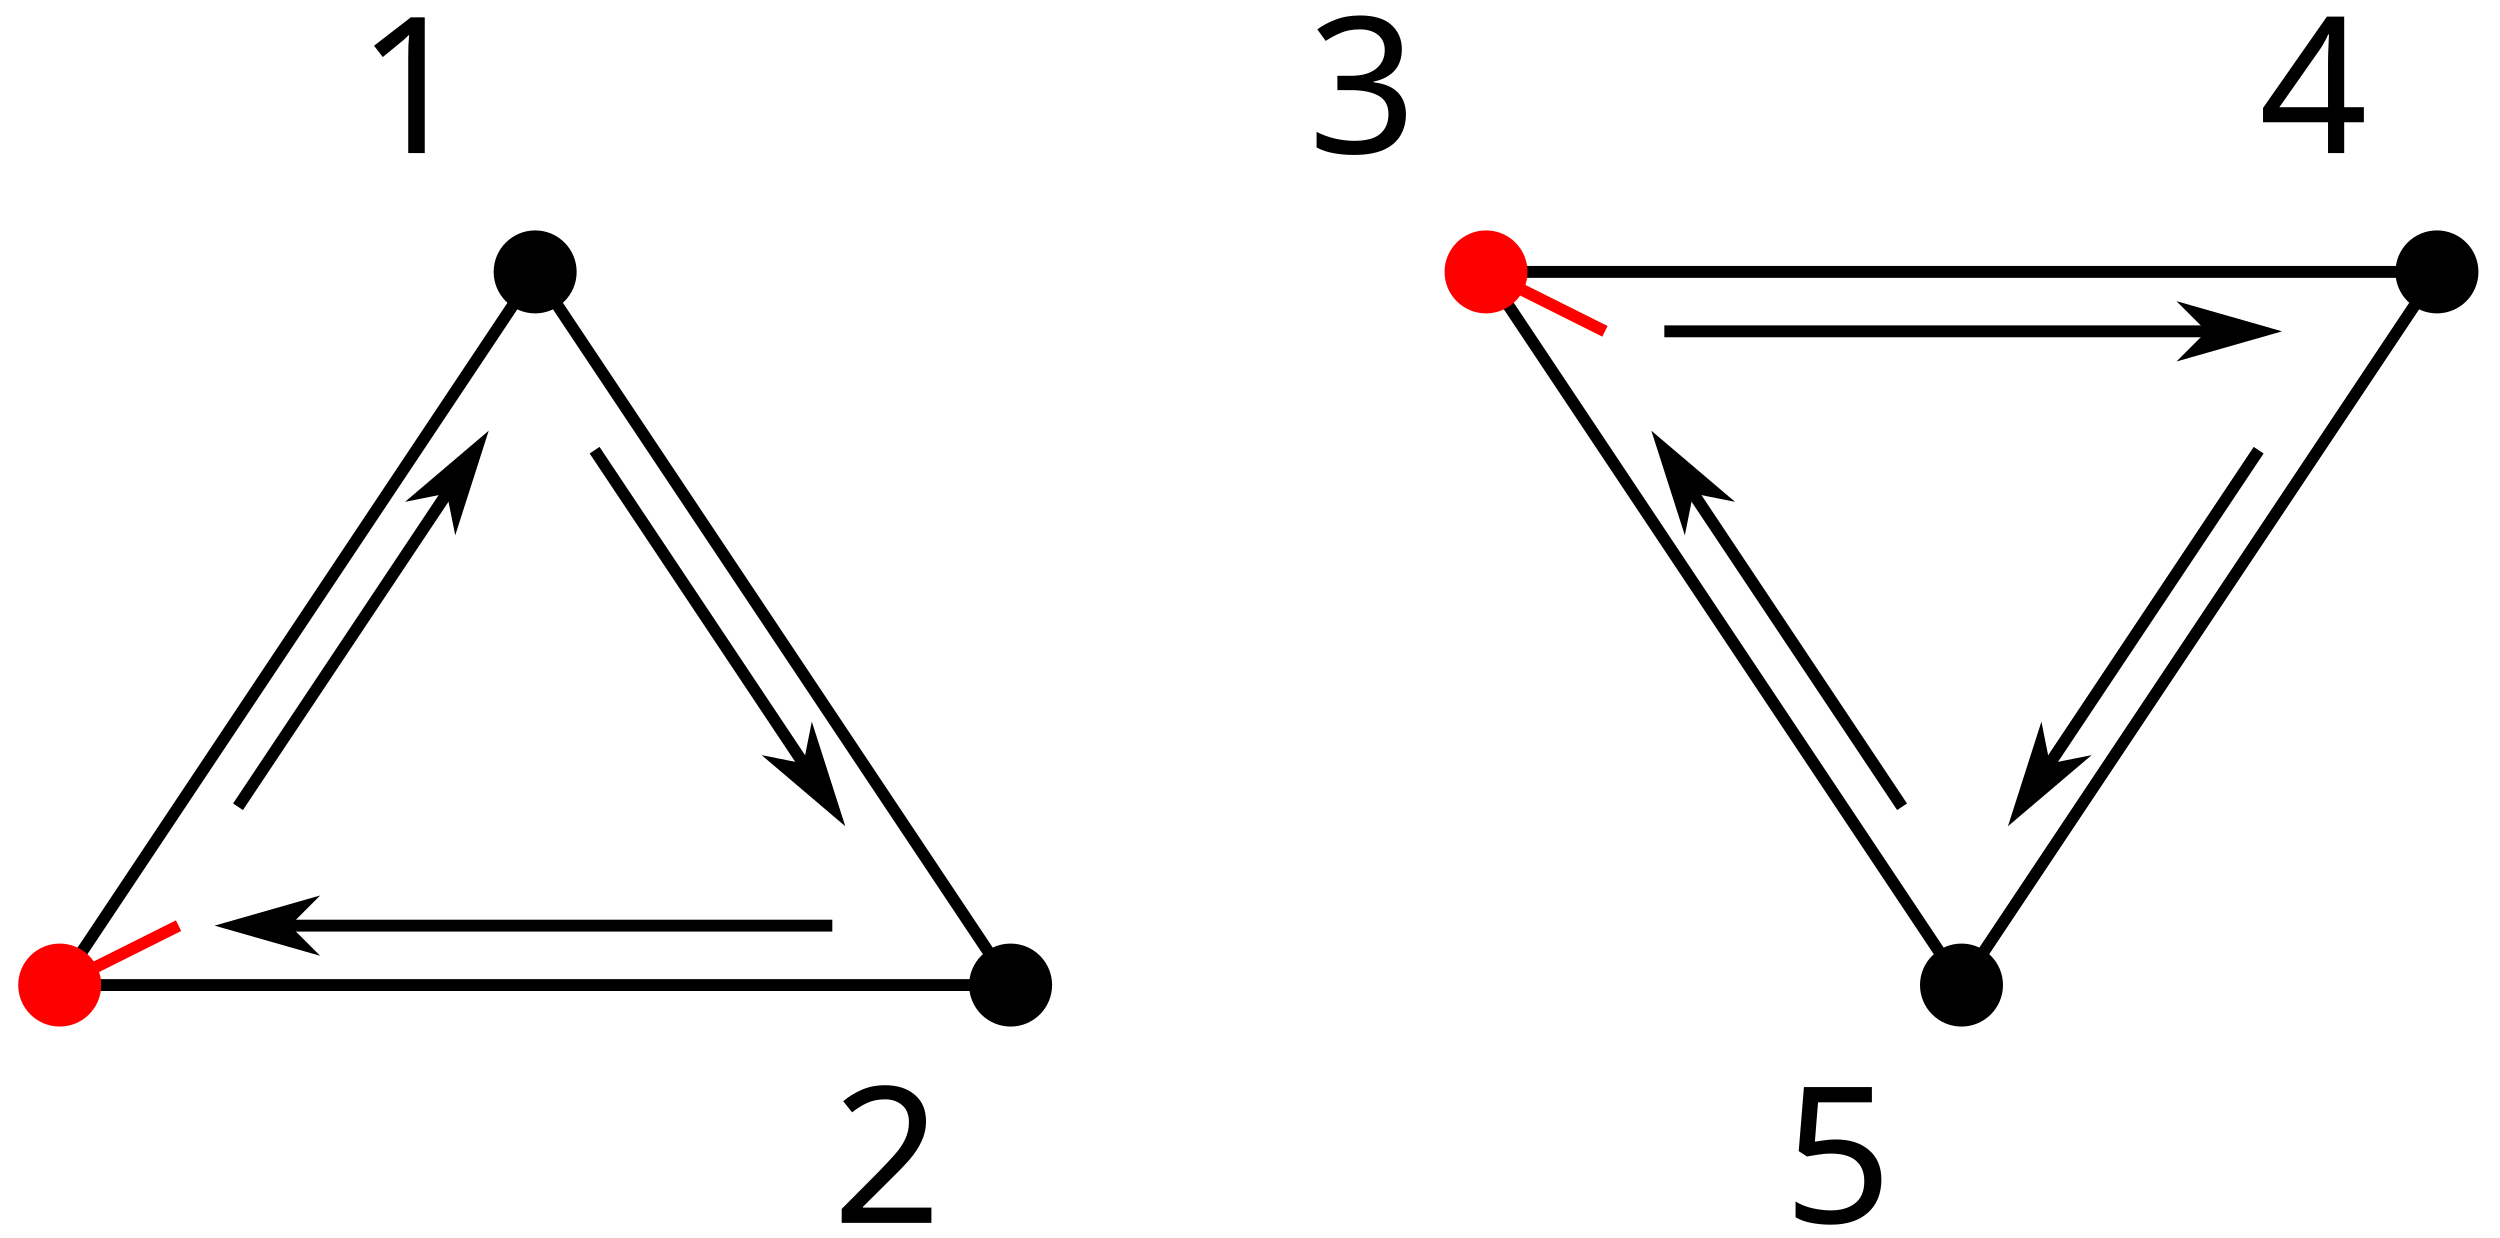
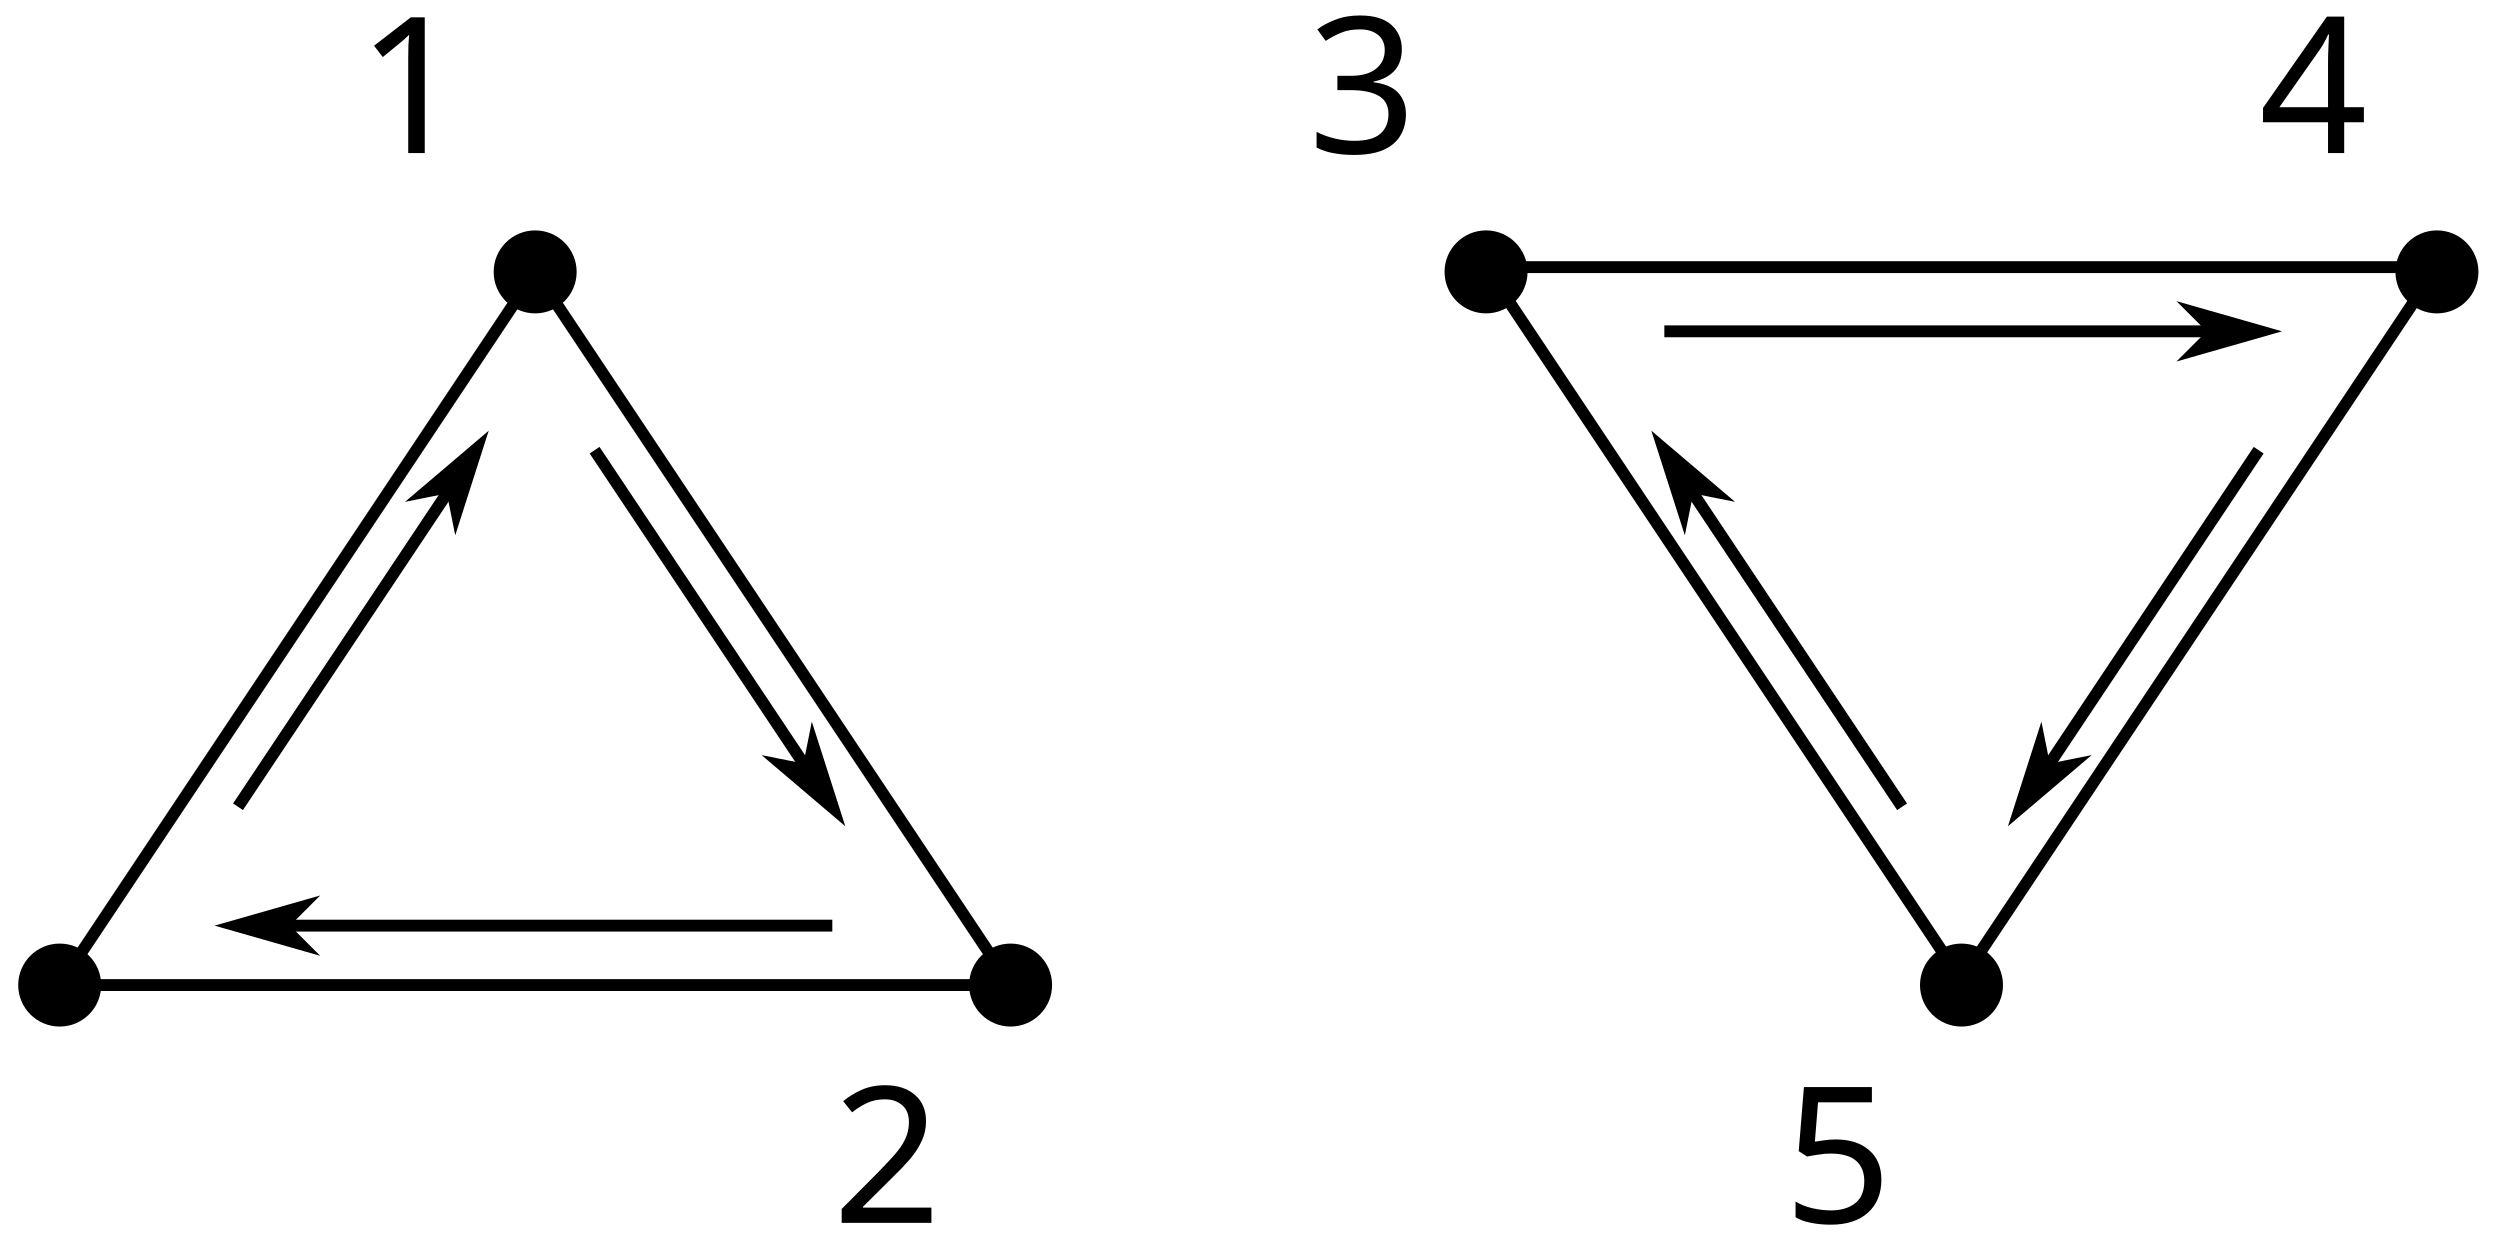
<svg xmlns="http://www.w3.org/2000/svg" width="210.328" height="104.117" viewBox="0 0 210.328 104.117" version="1.1" id="svg8653">
  <defs id="defs8647">
    <marker style="overflow:visible" id="marker3039-2-4" refX="0" refY="0" orient="auto">
      <path transform="matrix(-0.4,0,0,-0.4,-4,0)" style="fill:#000000;fill-opacity:1;fill-rule:evenodd;stroke:#000000;stroke-width:1pt;stroke-opacity:1" d="M 0,0 5,-5 -12.5,0 5,5 Z" id="path3037-53-9" />
    </marker>
    <marker style="overflow:visible" id="marker2891-5-1" refX="0" refY="0" orient="auto">
      <path transform="matrix(-0.4,0,0,-0.4,-4,0)" style="fill:#000000;fill-opacity:1;fill-rule:evenodd;stroke:#000000;stroke-width:1pt;stroke-opacity:1" d="M 0,0 5,-5 -12.5,0 5,5 Z" id="path2889-6-6" />
    </marker>
    <marker orient="auto" refY="0" refX="0" id="Arrow1Mend-7-3" style="overflow:visible">
      <path id="path890-92-9" d="M 0,0 5,-5 -12.5,0 5,5 Z" style="fill:#000000;fill-opacity:1;fill-rule:evenodd;stroke:#000000;stroke-width:1pt;stroke-opacity:1" transform="matrix(-0.4,0,0,-0.4,-4,0)" />
    </marker>
    <marker orient="auto" refY="0" refX="0" id="marker6464-5" style="overflow:visible">
      <path id="path6462-51" d="M 0,0 5,-5 -12.5,0 5,5 Z" style="fill:#000000;fill-opacity:1;fill-rule:evenodd;stroke:#000000;stroke-width:1pt;stroke-opacity:1" transform="matrix(0.4,0,0,0.4,4,0)" />
    </marker>
    <marker style="overflow:visible" id="marker2471" refX="0" refY="0" orient="auto">
      <path transform="matrix(0.4,0,0,0.4,4,0)" style="fill:#000000;fill-opacity:1;fill-rule:evenodd;stroke:#000000;stroke-width:1pt;stroke-opacity:1" d="M 0,0 5,-5 -12.5,0 5,5 Z" id="path2469" />
    </marker>
    <marker orient="auto" refY="0" refX="0" id="marker6744-4" style="overflow:visible">
      <path id="path6742-54" d="M 0,0 5,-5 -12.5,0 5,5 Z" style="fill:#000000;fill-opacity:1;fill-rule:evenodd;stroke:#000000;stroke-width:1pt;stroke-opacity:1" transform="matrix(0.4,0,0,0.4,4,0)" />
    </marker>
-     <marker orient="auto" refY="0" refX="0" id="marker6464-8-13-5" style="overflow:visible">
-       <path id="path6462-2-3-3" d="M 0,0 5,-5 -12.5,0 5,5 Z" style="fill:#fb0000;fill-opacity:1;fill-rule:evenodd;stroke:#fb0000;stroke-width:1pt;stroke-opacity:1" transform="matrix(0.4,0,0,0.4,4,0)" />
-     </marker>
-     <marker orient="auto" refY="0" refX="0" id="marker6744-8-2" style="overflow:visible">
-       <path id="path6742-9-67" d="M 0,0 5,-5 -12.5,0 5,5 Z" style="fill:#fb0000;fill-opacity:1;fill-rule:evenodd;stroke:#fb0000;stroke-width:1pt;stroke-opacity:1" transform="matrix(0.4,0,0,0.4,4,0)" />
-     </marker>
  </defs>
  <g id="layer1" transform="translate(-487.511,180.9101)">
-     <path style="fill:none;stroke:#000000;stroke-width:1px;stroke-linecap:butt;stroke-linejoin:miter;stroke-opacity:1" d="m 612.534,-158.035 40,60 40,-60 z" id="path11344" />
+     <path style="fill:none;stroke:#000000;stroke-width:1px;stroke-linecap:butt;stroke-linejoin:miter;stroke-opacity:1" d="m 612.534,-158.436 40,60 40,-60 z" id="path11344" />
+     <flowRoot xml:space="preserve" id="flowRoot4701" style="font-style:normal;font-weight:normal;font-size:40px;line-height:1.25;font-family:sans-serif;letter-spacing:0px;word-spacing:0px;fill:#000000;fill-opacity:1;stroke:none" transform="matrix(0.396875,0,0,0.396875,3.943296,-45.67575)">
+       <flowRegion id="flowRegion4703">
+         <rect id="rect4705" width="240" height="140" x="36.114" y="-8.299" />
+       </flowRegion>
+       <flowPara id="flowPara4707" />
+     </flowRoot>
    <text xml:space="preserve" style="font-style:normal;font-variant:normal;font-weight:normal;font-stretch:normal;font-size:16px;line-height:1.25;font-family:sans-serif;-inkscape-font-specification:'sans-serif, Normal';font-variant-ligatures:normal;font-variant-caps:normal;font-variant-numeric:normal;font-feature-settings:normal;text-align:center;letter-spacing:0px;word-spacing:0px;writing-mode:lr-tb;text-anchor:middle;fill:#000000;fill-opacity:1;stroke:none;stroke-width:1.164" x="572.534" y="-78.035" id="text5070-2-2-9-9-75-8">
      <tspan id="tspan5068-0-3-36-9-68-4" x="572.534" y="-78.035" style="font-style:normal;font-variant:normal;font-weight:normal;font-stretch:normal;font-size:16px;font-family:sans-serif;-inkscape-font-specification:'sans-serif, Normal';font-variant-ligatures:normal;font-variant-caps:normal;font-variant-numeric:normal;font-feature-settings:normal;text-align:center;writing-mode:lr-tb;text-anchor:middle;fill:#000000;fill-opacity:1;stroke-width:1.164">2</tspan>
    </text>
    <text xml:space="preserve" style="font-style:normal;font-variant:normal;font-weight:normal;font-stretch:normal;font-size:16px;line-height:1.25;font-family:sans-serif;-inkscape-font-specification:'sans-serif, Normal';font-variant-ligatures:normal;font-variant-caps:normal;font-variant-numeric:normal;font-feature-settings:normal;text-align:center;letter-spacing:0px;word-spacing:0px;writing-mode:lr-tb;text-anchor:middle;fill:#000000;fill-opacity:1;stroke:none;stroke-width:1.164" x="532.534" y="-168.035" id="text5070-2-2-9-9-7-4-5">
      <tspan id="tspan5068-0-3-36-9-6-3-1" x="532.534" y="-168.035" style="font-style:normal;font-variant:normal;font-weight:normal;font-stretch:normal;font-size:16px;font-family:sans-serif;-inkscape-font-specification:'sans-serif, Normal';font-variant-ligatures:normal;font-variant-caps:normal;font-variant-numeric:normal;font-feature-settings:normal;text-align:center;writing-mode:lr-tb;text-anchor:middle;fill:#000000;fill-opacity:1;stroke-width:1.164">1</tspan>
    </text>
    <text xml:space="preserve" style="font-style:normal;font-variant:normal;font-weight:normal;font-stretch:normal;font-size:16px;line-height:1.25;font-family:sans-serif;-inkscape-font-specification:'sans-serif, Normal';font-variant-ligatures:normal;font-variant-caps:normal;font-variant-numeric:normal;font-feature-settings:normal;text-align:center;letter-spacing:0px;word-spacing:0px;writing-mode:lr-tb;text-anchor:middle;fill:#000000;fill-opacity:1;stroke:none;stroke-width:1.164" x="492.534" y="-78.035" id="text5070-2-2-9-9-6-2-2">
      <tspan id="tspan5068-0-3-36-9-4-4-0" x="492.534" y="-78.035" style="font-style:normal;font-variant:normal;font-weight:normal;font-stretch:normal;font-size:16px;font-family:sans-serif;-inkscape-font-specification:'sans-serif, Normal';font-variant-ligatures:normal;font-variant-caps:normal;font-variant-numeric:normal;font-feature-settings:normal;text-align:center;writing-mode:lr-tb;text-anchor:middle;fill:#000000;fill-opacity:1;stroke-width:1.164">0</tspan>
    </text>
    <circle style="fill:#000000;fill-opacity:1;stroke:none;stroke-width:1;stroke-miterlimit:4;stroke-dasharray:none;stroke-opacity:1" id="path4517-0-8-5-91-9-3" cx="532.534" cy="-158.035" r="3.491" />
    <circle style="fill:#000000;fill-opacity:1;stroke:none;stroke-width:1;stroke-miterlimit:4;stroke-dasharray:none;stroke-opacity:1" id="path4517-0-8-5-25-0-0" cx="572.534" cy="-98.035" r="3.491" />
+     <circle style="fill:#000000;fill-opacity:1;stroke:none;stroke-width:1;stroke-miterlimit:4;stroke-dasharray:none;stroke-opacity:1" id="path4517-0-8-5-5-0-6" cx="492.534" cy="-98.035" r="3.491" />
    <g id="g4389-3-6" transform="translate(440,2.147998e-5)">
      <path id="path1868-1-8" d="m 67.534,-113.035 20,-30" style="fill:none;stroke:#000000;stroke-width:1px;stroke-linecap:butt;stroke-linejoin:miter;stroke-opacity:1;marker-end:url(#marker3039-2-4)" />
      <path id="path1870-2-7" d="m 97.534,-143.035 20,30" style="fill:none;stroke:#000000;stroke-width:1px;stroke-linecap:butt;stroke-linejoin:miter;stroke-opacity:1;marker-end:url(#marker2891-5-1)" />
      <path id="path1872-1-0" d="M 117.534,-103.035 H 67.534" style="fill:none;stroke:#000000;stroke-width:1px;stroke-linecap:butt;stroke-linejoin:miter;stroke-opacity:1;marker-end:url(#Arrow1Mend-7-3)" />
    </g>
    <text xml:space="preserve" style="font-style:normal;font-variant:normal;font-weight:normal;font-stretch:normal;font-size:16px;line-height:1.25;font-family:sans-serif;-inkscape-font-specification:'sans-serif, Normal';font-variant-ligatures:normal;font-variant-caps:normal;font-variant-numeric:normal;font-feature-settings:normal;text-align:center;letter-spacing:0px;word-spacing:0px;writing-mode:lr-tb;text-anchor:middle;fill:#000000;fill-opacity:1;stroke:none;stroke-width:1.164" x="612.534" y="-168.035" id="text5070-2-2-9-9-75-8-3">
      <tspan id="tspan5068-0-3-36-9-68-4-4" x="612.534" y="-168.035" style="font-style:normal;font-variant:normal;font-weight:normal;font-stretch:normal;font-size:16px;font-family:sans-serif;-inkscape-font-specification:'sans-serif, Normal';font-variant-ligatures:normal;font-variant-caps:normal;font-variant-numeric:normal;font-feature-settings:normal;text-align:center;writing-mode:lr-tb;text-anchor:middle;fill:#000000;fill-opacity:1;stroke-width:1.164">3</tspan>
    </text>
    <text xml:space="preserve" style="font-style:normal;font-variant:normal;font-weight:normal;font-stretch:normal;font-size:16px;line-height:1.25;font-family:sans-serif;-inkscape-font-specification:'sans-serif, Normal';font-variant-ligatures:normal;font-variant-caps:normal;font-variant-numeric:normal;font-feature-settings:normal;text-align:center;letter-spacing:0px;word-spacing:0px;writing-mode:lr-tb;text-anchor:middle;fill:#000000;fill-opacity:1;stroke:none;stroke-width:1.164" x="652.534" y="-78.035" id="text5070-2-2-9-9-1-4-2">
      <tspan id="tspan5068-0-3-36-9-3-6-1" x="652.534" y="-78.035" style="font-style:normal;font-variant:normal;font-weight:normal;font-stretch:normal;font-size:16px;font-family:sans-serif;-inkscape-font-specification:'sans-serif, Normal';font-variant-ligatures:normal;font-variant-caps:normal;font-variant-numeric:normal;font-feature-settings:normal;text-align:center;writing-mode:lr-tb;text-anchor:middle;fill:#000000;fill-opacity:1;stroke-width:1.164">5</tspan>
    </text>
    <text xml:space="preserve" style="font-style:normal;font-variant:normal;font-weight:normal;font-stretch:normal;font-size:16px;line-height:1.25;font-family:sans-serif;-inkscape-font-specification:'sans-serif, Normal';font-variant-ligatures:normal;font-variant-caps:normal;font-variant-numeric:normal;font-feature-settings:normal;text-align:center;letter-spacing:0px;word-spacing:0px;writing-mode:lr-tb;text-anchor:middle;fill:#000000;fill-opacity:1;stroke:none;stroke-width:1.164" x="692.534" y="-168.035" id="text5070-2-2-9-9-77-2-4">
      <tspan id="tspan5068-0-3-36-9-5-2-0" x="692.534" y="-168.035" style="font-style:normal;font-variant:normal;font-weight:normal;font-stretch:normal;font-size:16px;font-family:sans-serif;-inkscape-font-specification:'sans-serif, Normal';font-variant-ligatures:normal;font-variant-caps:normal;font-variant-numeric:normal;font-feature-settings:normal;text-align:center;writing-mode:lr-tb;text-anchor:middle;fill:#000000;fill-opacity:1;stroke-width:1.164">4</tspan>
    </text>
    <circle style="fill:#000000;fill-opacity:1;stroke:none;stroke-width:1;stroke-miterlimit:4;stroke-dasharray:none;stroke-opacity:1" id="path4517-0-8-5-8-0-3" cx="652.534" cy="-98.035" r="3.491" />
+     <circle style="fill:#000000;fill-opacity:1;stroke:none;stroke-width:1;stroke-miterlimit:4;stroke-dasharray:none;stroke-opacity:1" id="path4517-0-8-5-2-9-5" cx="612.534" cy="-158.035" r="3.491" />
    <circle style="fill:#000000;fill-opacity:1;stroke:none;stroke-width:1;stroke-miterlimit:4;stroke-dasharray:none;stroke-opacity:1" id="path4517-0-8-5-25-0-0-6" cx="692.534" cy="-158.035" r="3.491" />
    <text xml:space="preserve" style="font-style:normal;font-weight:normal;font-size:40px;line-height:1.25;font-family:sans-serif;letter-spacing:0px;word-spacing:0px;fill:#000000;fill-opacity:1;stroke:none" x="572.534" y="-168.035" id="text11340">
-       <tspan id="tspan11338" x="572.534" y="-132.644" />
+       <tspan id="tspan11338" x="572.534" y="-131.542" />
    </text>
    <path style="fill:none;stroke:#000000;stroke-width:1px;stroke-linecap:butt;stroke-linejoin:miter;stroke-opacity:1" d="m 492.534,-98.035 40,-60 40,60 z" id="path11342" />
    <g id="g7055" transform="translate(350,-10)">
      <path id="path1868-08-3" d="m 277.534,-133.035 20,30" style="fill:none;stroke:#000000;stroke-width:1px;stroke-linecap:butt;stroke-linejoin:miter;stroke-opacity:1;marker-start:url(#marker6464-5)" />
      <path id="path1870-9-9" d="m 307.534,-103.035 20,-30" style="fill:none;stroke:#000000;stroke-width:1px;stroke-linecap:butt;stroke-linejoin:miter;stroke-opacity:1;marker-start:url(#marker2471)" />
      <path id="path1872-2-3" d="m 327.534,-143.035 h -50" style="fill:none;stroke:#000000;stroke-width:1px;stroke-linecap:butt;stroke-linejoin:miter;stroke-opacity:1;marker-start:url(#marker6744-4)" />
    </g>
-     <circle style="fill:#ff0000;fill-opacity:1;stroke:none;stroke-width:1;stroke-miterlimit:4;stroke-dasharray:none;stroke-opacity:1" id="path4517-0-8-5-91-0-97" cx="492.534" cy="-98.035" r="3.491" />
-     <circle style="fill:#ff0000;fill-opacity:1;stroke:none;stroke-width:1;stroke-miterlimit:4;stroke-dasharray:none;stroke-opacity:1" id="path4517-0-8-5-91-0-3" cx="612.534" cy="-158.035" r="3.491" />
-     <path style="fill:none;stroke:#ff0000;stroke-width:1px;stroke-linecap:butt;stroke-linejoin:miter;stroke-opacity:1" d="m 492.534,-98.035 c 3.335,-1.667 6.668,-3.334 10,-5" id="path18649" />
-     <path style="fill:none;stroke:#ff0000;stroke-width:1px;stroke-linecap:butt;stroke-linejoin:miter;stroke-opacity:1" d="m 612.534,-158.035 c 3.296,1.648 6.667,3.334 10,5" id="path18701" />
  </g>
</svg>
